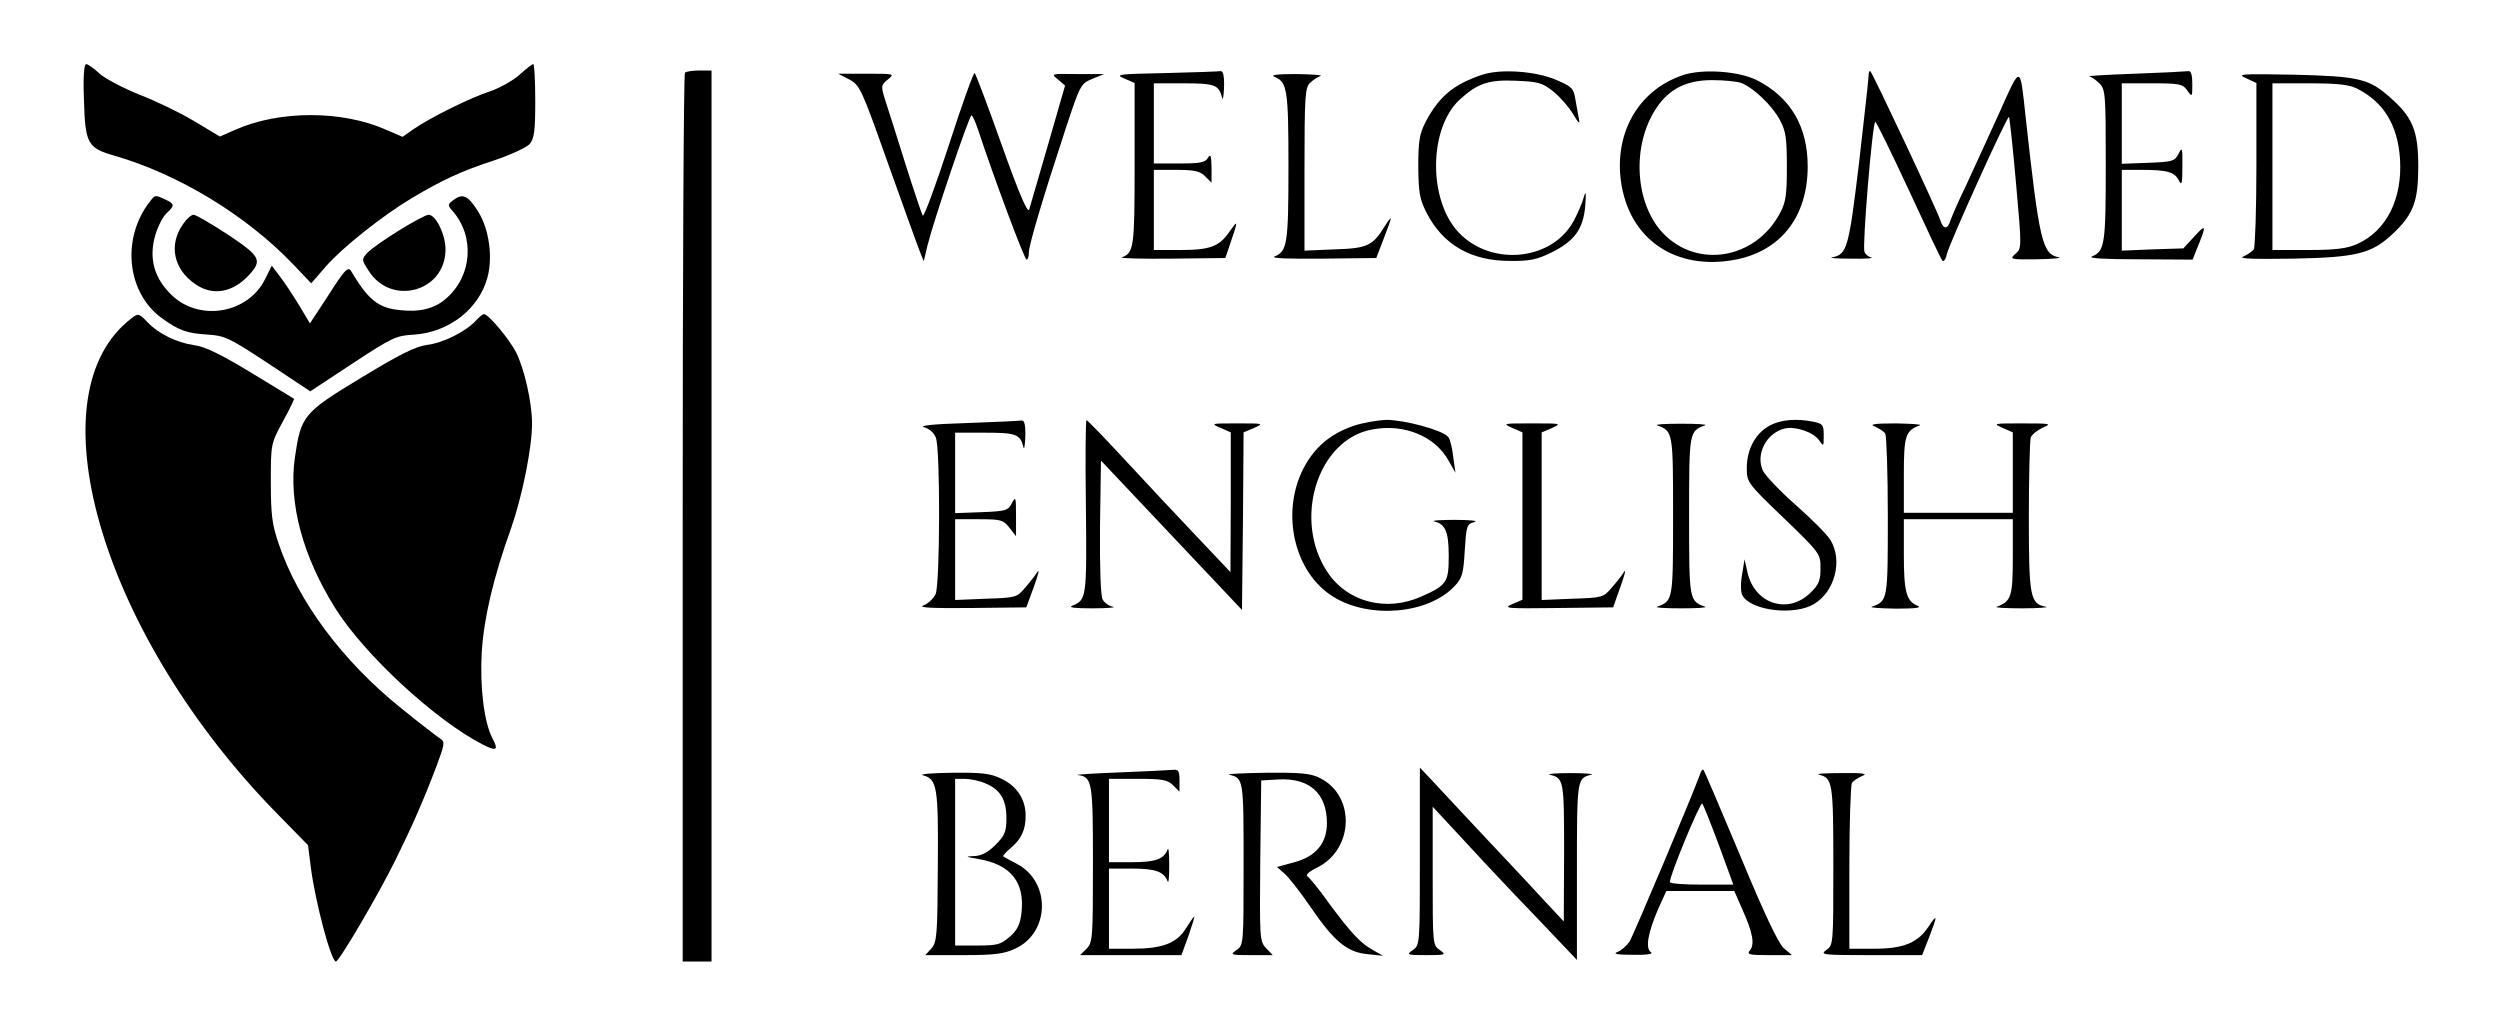
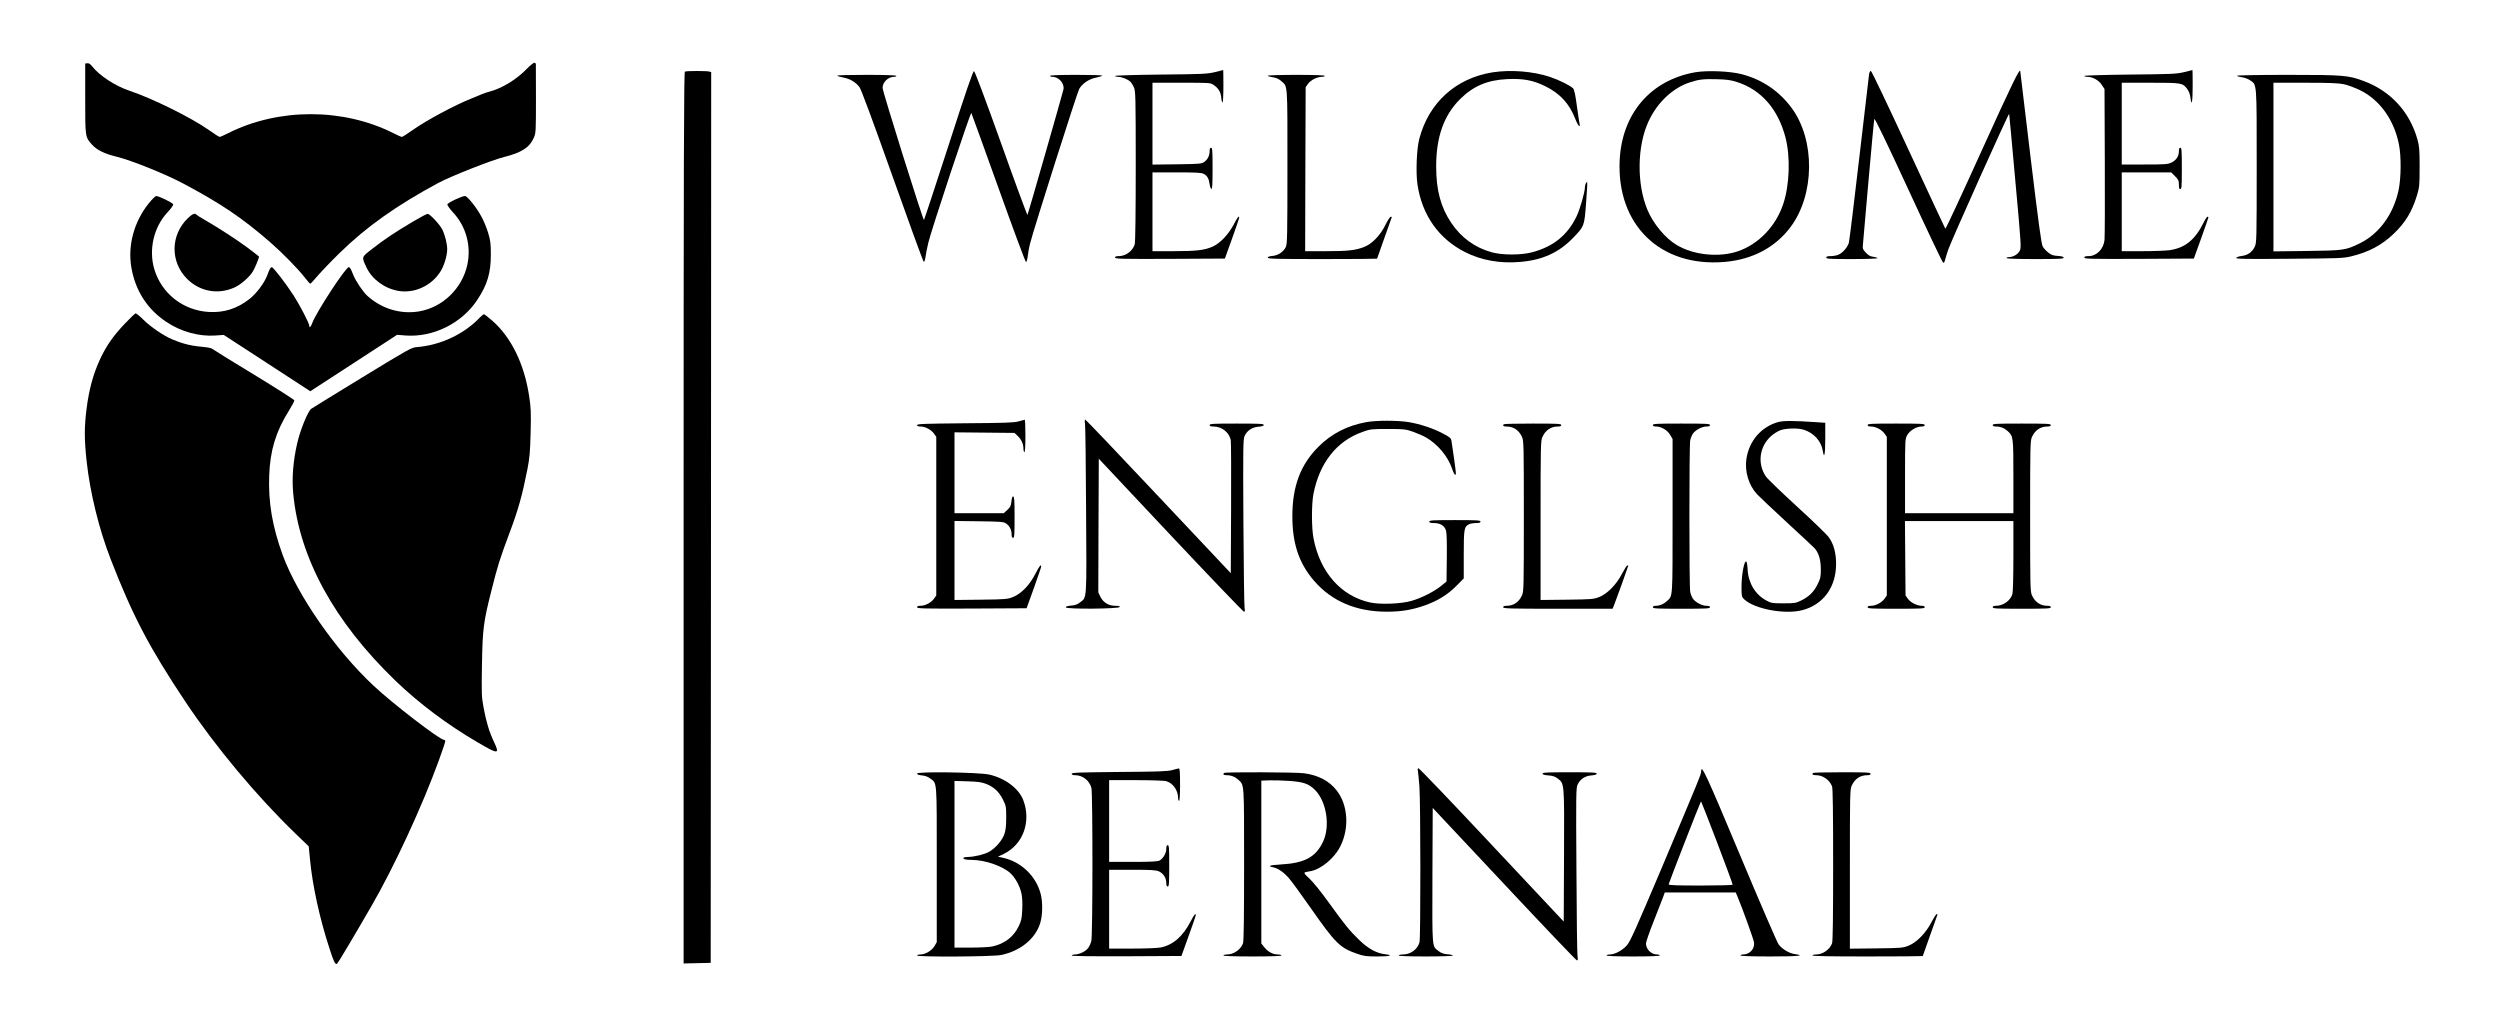
- <svg xmlns="http://www.w3.org/2000/svg" version="1.0" width="780pt" height="320pt" viewBox="0 0 780 320" preserveAspectRatio="xMidYMid meet">
-   <g transform="translate(0,320) scale(0.1,-0.1)" fill="#000000" stroke="none">
-     <path d="M262 2886 c4 -134 11 -148 96 -172 200 -58 410 -186 555 -337 l58 -61 45 52 c52 60 180 161 269 214 96 57 154 84 255 117 54 18 103 41 113 52 14 18 17 41 17 135 0 63 -3 114 -6 114 -4 0 -23 -15 -44 -34 -20 -18 -62 -41 -91 -51 -60 -19 -185 -81 -239 -118 l-34 -24 -51 22 c-137 61 -332 61 -469 1 l-50 -22 -80 48 c-45 27 -122 64 -172 83 -49 20 -105 49 -123 65 -18 17 -37 30 -42 30 -7 0 -10 -41 -7 -114z" />
-     <path d="M2137 2973 c-4 -3 -7 -629 -7 -1390 l0 -1383 45 0 45 0 0 1390 0 1390 -38 0 c-21 0 -42 -3 -45 -7z" />
-     <path d="M2961 2749 c-41 -126 -78 -226 -82 -222 -3 5 -27 76 -53 158 -26 83 -54 172 -63 199 -15 48 -15 50 7 68 22 18 21 18 -66 18 l-89 0 35 -18 c33 -18 38 -29 121 -263 48 -134 92 -257 99 -274 l12 -30 12 50 c19 77 130 405 137 405 3 0 12 -19 20 -43 47 -143 145 -407 152 -407 4 0 7 10 7 22 0 23 43 168 116 390 44 133 46 137 82 152 l37 15 -84 0 c-82 1 -83 1 -60 -17 l22 -19 -53 -184 c-29 -101 -56 -192 -59 -203 -5 -12 -32 51 -85 200 -43 121 -81 222 -85 226 -3 4 -39 -96 -80 -223z" />
-     <path d="M3635 2972 c-147 -3 -157 -4 -127 -17 l32 -14 0 -254 c0 -259 -2 -276 -40 -290 -8 -3 61 -5 154 -4 l169 2 12 35 c28 82 29 87 3 50 -33 -49 -61 -60 -155 -60 l-83 0 0 125 0 125 70 0 c57 0 74 -4 90 -20 l20 -20 0 48 c-1 37 -3 43 -11 30 -8 -15 -24 -18 -89 -18 l-80 0 0 125 0 125 94 0 c97 0 109 -5 119 -45 2 -11 5 4 6 33 1 37 -3 51 -11 50 -7 -1 -85 -4 -173 -6z" />
-     <path d="M4625 2967 c-90 -30 -135 -68 -177 -147 -19 -38 -23 -59 -23 -140 1 -83 4 -101 27 -146 51 -98 138 -148 258 -148 62 -1 85 4 130 26 73 36 100 74 106 146 3 43 2 49 -5 26 -4 -17 -19 -51 -32 -75 -71 -128 -270 -141 -367 -24 -86 105 -81 315 10 402 57 53 92 65 179 61 69 -3 81 -6 116 -34 21 -17 48 -48 61 -70 18 -30 22 -33 18 -14 -3 14 -7 41 -11 61 -5 33 -11 39 -58 59 -63 28 -174 36 -232 17z" />
-     <path d="M5252 2966 c-143 -47 -221 -188 -192 -348 31 -169 171 -261 350 -229 145 26 230 134 230 292 0 125 -54 216 -159 269 -56 28 -168 36 -229 16z m181 -25 c38 -15 96 -70 120 -115 19 -35 22 -57 22 -146 0 -89 -3 -111 -22 -146 -76 -142 -256 -173 -363 -63 -90 93 -100 276 -22 392 40 60 94 87 174 87 37 0 78 -4 91 -9z" />
-     <path d="M5830 2964 c0 -10 -14 -134 -30 -274 -32 -265 -37 -284 -84 -293 -11 -2 15 -4 59 -4 44 -1 73 1 63 4 -9 2 -19 10 -21 18 -7 17 25 405 34 405 3 0 50 -96 104 -212 54 -117 101 -217 105 -221 4 -5 11 4 14 20 9 36 189 434 194 428 2 -2 12 -95 22 -207 18 -202 18 -203 -2 -220 -19 -17 -17 -18 68 -17 49 1 79 4 68 6 -52 10 -61 47 -104 438 -18 166 -14 165 -84 9 -35 -76 -81 -178 -103 -225 -23 -47 -44 -96 -48 -108 -8 -27 -22 -27 -31 1 -8 28 -210 457 -218 465 -3 4 -6 -2 -6 -13z" />
-     <path d="M6660 2970 c-85 -3 -149 -7 -142 -8 6 -1 21 -11 32 -22 19 -19 20 -33 20 -256 0 -245 -3 -268 -43 -284 -14 -6 39 -9 146 -9 l168 -1 13 33 c31 75 30 81 -7 40 l-35 -38 -96 -3 -96 -4 0 126 0 126 63 0 c80 0 102 -7 115 -33 9 -18 11 -10 11 43 1 59 -1 63 -12 40 -12 -23 -18 -25 -95 -28 l-82 -3 0 126 0 125 94 0 c87 0 96 -2 110 -22 16 -22 16 -21 16 20 0 28 -4 41 -12 40 -7 -1 -83 -5 -168 -8z" />
-     <path d="M3977 2960 c39 -16 43 -39 43 -280 0 -241 -4 -264 -43 -280 -14 -6 40 -8 147 -7 l170 2 23 60 c28 72 29 79 4 40 -38 -62 -55 -70 -157 -73 l-94 -4 0 254 c0 230 2 256 18 270 9 9 24 18 32 21 8 3 -25 5 -75 6 -62 0 -83 -3 -68 -9z" />
-     <path d="M7008 2956 l32 -15 0 -253 c0 -139 -4 -258 -8 -265 -4 -7 -19 -17 -32 -23 -19 -7 22 -9 155 -7 201 4 246 16 313 80 62 59 77 100 77 207 0 112 -17 154 -89 217 -66 58 -97 65 -301 70 -165 3 -177 2 -147 -11z m345 -32 c84 -42 128 -114 135 -220 8 -124 -42 -224 -133 -265 -31 -14 -65 -19 -152 -19 l-113 0 0 260 0 260 115 0 c87 0 124 -4 148 -16z" />
-     <path d="M460 2561 c-81 -115 -61 -276 44 -353 54 -39 78 -48 145 -52 52 -3 68 -11 188 -90 l131 -87 132 87 c123 81 136 87 192 90 108 7 203 80 229 179 17 63 5 149 -28 203 -32 52 -49 60 -78 38 -18 -13 -19 -16 -4 -33 72 -81 62 -206 -21 -276 -36 -31 -83 -42 -147 -34 -64 7 -96 34 -148 122 -9 14 -20 3 -69 -74 l-59 -90 -34 57 c-19 31 -46 72 -60 90 l-25 33 -21 -42 c-53 -107 -203 -133 -290 -51 -56 53 -74 116 -52 190 8 27 24 57 35 67 26 24 25 29 -5 43 -34 15 -30 16 -55 -17z" />
-     <path d="M572 2502 c-47 -65 -31 -142 38 -189 54 -37 116 -26 167 29 42 46 36 58 -66 126 -52 34 -100 62 -107 62 -7 0 -22 -13 -32 -28z" />
-     <path d="M1245 2481 c-44 -27 -88 -58 -99 -70 -18 -20 -18 -21 3 -54 70 -114 241 -68 241 65 0 46 -30 108 -53 108 -7 0 -49 -22 -92 -49z" />
-     <path d="M398 2197 c-296 -250 -71 -989 469 -1538 l94 -96 9 -71 c14 -107 63 -292 78 -292 10 0 131 206 185 315 50 101 87 184 129 295 25 67 27 76 12 85 -9 6 -64 48 -122 95 -183 147 -322 333 -383 515 -20 58 -24 90 -24 190 0 120 0 120 37 189 21 38 37 71 35 72 -1 1 -61 37 -133 81 -94 57 -145 82 -178 86 -55 8 -112 36 -145 71 -30 31 -29 31 -63 3z" />
-     <path d="M1485 2200 c-31 -34 -102 -70 -152 -76 -37 -5 -85 -29 -207 -103 -180 -109 -187 -118 -206 -249 -20 -141 24 -306 125 -468 91 -146 314 -352 463 -428 42 -21 48 -16 28 21 -26 51 -39 160 -33 268 7 109 37 235 91 385 35 100 66 252 66 329 0 64 -24 171 -50 222 -21 41 -86 119 -100 119 -4 0 -15 -9 -25 -20z" />
-     <path d="M3015 1880 c-102 -3 -150 -8 -132 -13 16 -4 32 -18 37 -33 14 -37 13 -457 -1 -488 -7 -14 -24 -30 -38 -35 -18 -7 26 -9 148 -8 l173 2 24 65 c13 36 18 56 11 46 -7 -11 -24 -33 -39 -50 -25 -30 -29 -31 -122 -34 l-96 -4 0 126 0 126 74 0 c69 0 76 -2 95 -26 l21 -27 0 64 c0 58 -1 62 -13 39 -12 -23 -18 -25 -95 -28 l-82 -3 0 126 0 125 94 0 c97 0 109 -5 119 -45 2 -11 5 4 6 33 1 36 -3 51 -11 50 -7 -1 -85 -5 -173 -8z" />
-     <path d="M3388 1619 c3 -285 2 -291 -43 -309 -13 -6 11 -8 65 -8 47 0 75 3 62 5 -12 2 -27 13 -32 23 -6 12 -9 100 -8 226 l3 207 220 -233 220 -233 3 277 2 277 33 14 c31 14 29 14 -53 14 -82 0 -84 0 -52 -14 l32 -14 0 -218 -1 -218 -107 113 c-59 62 -159 169 -222 237 -63 68 -117 124 -120 124 -3 1 -4 -121 -2 -270z" />
-     <path d="M4222 1871 c-72 -25 -121 -67 -155 -132 -72 -140 -29 -326 93 -401 113 -70 296 -54 378 33 24 25 28 39 32 111 5 77 6 83 30 89 14 4 -11 7 -60 7 -47 0 -76 -2 -65 -5 35 -8 45 -33 45 -108 0 -82 -6 -91 -85 -126 -109 -49 -230 -18 -292 74 -111 164 -33 416 138 447 100 19 197 -21 239 -98 l21 -37 -7 50 c-3 28 -10 56 -16 62 -17 21 -136 53 -192 53 -28 -1 -75 -9 -104 -19z" />
-     <path d="M5521 1872 c-44 -24 -71 -74 -71 -132 0 -44 1 -47 115 -156 114 -110 115 -112 115 -157 0 -37 -5 -51 -30 -75 -70 -71 -176 -37 -198 63 l-9 40 -8 -49 c-5 -30 -4 -56 2 -65 29 -47 161 -62 222 -26 66 39 91 137 52 200 -10 17 -59 66 -109 110 -50 44 -95 92 -102 107 -23 51 11 117 68 131 33 8 89 -11 107 -36 15 -21 15 -21 15 15 0 32 -3 36 -31 42 -55 11 -103 7 -138 -12z" />
-     <path d="M4718 1865 l32 -14 0 -261 0 -261 -32 -14 c-30 -13 -17 -14 141 -12 l174 2 23 65 c13 36 18 56 11 46 -6 -11 -24 -33 -39 -50 -25 -30 -29 -31 -122 -34 l-96 -4 0 262 0 261 33 14 c30 14 28 14 -63 14 -91 0 -93 0 -62 -14z" />
-     <path d="M5170 1873 c50 -18 50 -20 50 -283 0 -263 0 -265 -50 -283 -8 -3 26 -5 75 -5 50 0 83 2 75 5 -50 18 -50 20 -50 283 0 263 0 265 50 283 8 3 -25 5 -75 5 -49 0 -83 -2 -75 -5z" />
-     <path d="M5850 1869 c13 -6 28 -15 32 -22 4 -7 8 -123 8 -258 0 -262 0 -264 -50 -282 -8 -3 26 -5 75 -6 62 0 83 3 68 9 -35 14 -43 43 -43 159 l0 111 170 0 170 0 0 -118 c0 -124 -5 -138 -50 -155 -8 -3 28 -5 80 -5 52 0 85 3 73 5 -49 9 -53 30 -53 279 0 128 3 240 6 249 4 10 21 23 38 31 29 12 24 13 -64 13 -91 0 -93 0 -62 -14 l32 -14 0 -126 0 -125 -170 0 -170 0 0 118 c0 124 5 138 50 155 8 3 -25 5 -75 6 -69 0 -84 -3 -65 -10z" />
-     <path d="M3490 790 c-80 -3 -137 -7 -128 -8 46 -6 48 -19 48 -278 0 -231 -1 -245 -20 -264 l-20 -20 158 0 158 0 22 60 c11 33 20 60 18 60 -2 0 -13 -16 -25 -35 -28 -47 -73 -65 -166 -65 l-75 0 0 125 0 125 73 0 c73 0 99 -10 110 -40 3 -8 5 14 5 50 0 36 -2 58 -5 50 -11 -30 -37 -40 -110 -40 l-73 0 0 130 0 130 90 0 c77 0 93 -3 110 -20 l20 -20 0 35 c0 30 -3 35 -22 33 -13 -1 -88 -5 -168 -8z" />
-     <path d="M4430 528 c0 -275 0 -277 -22 -292 -21 -15 -19 -16 42 -16 61 0 63 1 42 16 -22 15 -22 19 -22 231 l0 216 78 -84 c42 -46 118 -127 167 -179 50 -52 117 -122 148 -155 l57 -60 0 276 c0 290 0 291 45 302 11 2 -18 5 -65 5 -47 0 -76 -3 -65 -5 44 -11 45 -15 45 -242 l-1 -216 -57 61 c-31 34 -115 124 -187 200 -71 76 -147 157 -167 179 l-38 40 0 -277z" />
-     <path d="M5304 784 c-23 -64 -208 -503 -220 -522 -9 -13 -25 -27 -37 -32 -16 -6 -3 -9 48 -9 44 -1 65 3 56 8 -18 12 -10 59 22 134 l26 57 106 0 106 0 25 -57 c33 -73 39 -109 24 -128 -11 -13 -3 -15 59 -15 l72 0 -26 22 c-17 16 -61 108 -135 287 -61 146 -113 267 -115 269 -3 3 -8 -4 -11 -14z m59 -221 l45 -123 -99 0 c-54 0 -99 3 -99 8 -1 20 95 251 101 245 4 -5 27 -63 52 -130z" />
-     <path d="M2880 781 c44 -12 48 -36 46 -286 -1 -214 -3 -235 -20 -254 l-19 -21 119 0 c96 0 127 4 161 20 108 49 113 207 7 264 -21 11 -41 22 -44 24 -2 2 8 13 22 25 35 29 48 58 48 102 0 51 -27 92 -75 115 -34 17 -61 20 -156 19 -63 -1 -103 -4 -89 -8z m194 -25 c47 -19 66 -51 66 -109 0 -42 -5 -54 -34 -83 -24 -24 -44 -34 -67 -35 -29 -1 -27 -2 13 -9 102 -17 146 -73 135 -168 -4 -35 -12 -53 -36 -74 -28 -25 -39 -28 -101 -28 l-70 0 0 260 0 260 30 0 c17 0 46 -6 64 -14z" />
-     <path d="M3835 783 c45 -11 45 -13 45 -279 0 -250 0 -253 -22 -268 -21 -15 -19 -16 45 -16 l68 0 -21 22 c-20 21 -20 32 -18 273 l3 250 52 3 c98 6 153 -43 153 -136 0 -62 -34 -104 -101 -122 l-55 -15 23 -20 c13 -11 50 -58 82 -105 74 -108 114 -141 178 -147 l48 -5 -30 17 c-39 21 -69 53 -138 146 -30 43 -61 80 -67 84 -8 5 4 16 31 29 113 57 118 223 8 278 -28 15 -59 18 -169 17 -74 -1 -126 -4 -115 -6z" />
-     <path d="M5675 783 c43 -10 45 -25 45 -284 0 -245 0 -248 -22 -263 -21 -15 -10 -16 138 -16 l161 0 22 56 c27 70 26 75 -2 33 -34 -51 -78 -69 -169 -69 l-78 0 0 253 c0 138 4 257 8 264 4 7 19 16 32 22 19 7 4 10 -65 9 -49 0 -81 -2 -70 -5z" />
+ <svg xmlns="http://www.w3.org/2000/svg" version="1.0" width="2538pt" height="1042pt" viewBox="0 0 2538 1042" preserveAspectRatio="xMidYMid meet">
+   <g transform="translate(0,1042) scale(0.1,-0.1)" fill="#000000" stroke="none">
+     <path d="M5346 9719 c-104 -107 -252 -197 -376 -229 -25 -6 -58 -17 -75 -25 -16 -7 -65 -27 -107 -44 -173 -69 -455 -220 -600 -322 -53 -38 -102 -69 -108 -69 -6 0 -45 17 -88 39 -511 256 -1163 256 -1674 0 -43 -22 -82 -39 -88 -39 -6 0 -55 31 -108 69 -182 128 -570 320 -811 401 -140 47 -303 153 -374 245 -20 25 -35 35 -50 33 l-22 -3 0 -355 c0 -396 -1 -391 72 -471 48 -53 125 -90 243 -119 150 -36 498 -176 680 -273 385 -205 600 -350 885 -598 123 -107 285 -273 349 -356 26 -35 51 -63 56 -63 4 0 37 35 73 78 36 42 136 147 223 232 273 267 577 483 1004 713 127 68 545 233 667 263 179 45 259 96 303 197 20 46 21 63 21 395 -1 191 -1 350 -1 353 0 4 -6 9 -13 12 -8 3 -43 -25 -81 -64z" />
+     <path d="M12330 9687 c-77 -18 -130 -20 -547 -24 -270 -3 -463 -9 -463 -14 0 -5 14 -9 30 -9 36 0 96 -23 124 -48 10 -9 27 -35 37 -57 17 -38 19 -84 19 -800 0 -467 -4 -773 -10 -794 -19 -67 -90 -121 -160 -121 -29 0 -40 -4 -40 -15 0 -13 66 -15 557 -13 l558 3 72 200 c40 110 72 206 73 213 1 29 -17 7 -54 -65 -53 -101 -138 -192 -214 -226 -82 -37 -165 -47 -404 -47 l-208 0 0 400 0 400 245 0 c200 0 251 -3 275 -15 36 -19 52 -47 60 -104 3 -25 11 -46 18 -49 9 -3 12 43 12 207 0 181 -2 211 -15 211 -11 0 -15 -11 -15 -35 0 -46 -21 -87 -57 -111 -25 -17 -52 -19 -275 -22 l-248 -3 0 415 0 416 294 0 c287 0 294 0 326 -22 50 -34 72 -71 78 -127 2 -28 8 -51 13 -51 5 0 9 74 9 165 0 91 -1 164 -2 164 -2 -1 -41 -11 -88 -22z" />
+     <path d="M22170 9687 c-77 -18 -130 -20 -547 -24 -270 -3 -463 -9 -463 -14 0 -5 15 -9 33 -9 53 -1 113 -34 144 -81 l28 -43 3 -740 c2 -408 0 -764 -3 -793 -11 -93 -80 -163 -161 -163 -33 0 -44 -4 -44 -15 0 -13 66 -15 556 -13 l556 3 74 205 c40 113 74 208 74 213 0 4 -4 7 -10 7 -5 0 -23 -27 -39 -60 -87 -175 -188 -257 -346 -280 -39 -5 -163 -10 -277 -10 l-208 0 0 400 0 400 251 0 251 0 39 -39 c34 -34 39 -45 39 -85 0 -34 4 -46 15 -46 13 0 15 30 15 210 0 180 -2 210 -15 210 -11 0 -15 -11 -15 -36 0 -50 -27 -91 -75 -114 -38 -18 -63 -20 -273 -20 l-232 0 0 415 0 415 290 0 c322 0 327 -1 375 -64 16 -21 28 -52 32 -85 12 -102 23 -47 23 114 0 91 -1 164 -2 164 -2 -1 -41 -11 -88 -22z" />
+     <path d="M6953 9693 c-10 -4 -13 -919 -13 -4529 l0 -4525 138 3 137 3 3 4521 2 4522 -22 6 c-27 7 -228 7 -245 -1z" />
+     <path d="M9631 8948 c-134 -414 -247 -757 -251 -761 -8 -9 -421 1307 -420 1341 0 57 56 112 115 112 14 0 25 5 25 10 0 6 -107 10 -300 10 -165 0 -300 -3 -300 -8 0 -4 27 -13 61 -19 69 -13 125 -46 164 -97 18 -24 129 -324 335 -903 169 -477 312 -869 318 -871 6 -2 13 18 17 45 3 26 16 93 29 148 30 128 428 1328 437 1318 3 -5 127 -347 275 -760 148 -414 274 -753 280 -753 6 0 14 27 18 61 3 33 13 88 22 122 38 152 479 1536 500 1574 33 57 101 102 175 116 32 7 59 15 59 19 0 5 -119 8 -265 8 -170 0 -265 -4 -265 -10 0 -5 11 -10 25 -10 65 0 124 -69 111 -129 -14 -60 -360 -1267 -365 -1273 -3 -4 -124 323 -267 725 -165 461 -267 733 -276 735 -10 2 -78 -195 -257 -750z" />
+     <path d="M15155 9686 c-374 -59 -649 -306 -746 -674 -27 -99 -37 -344 -19 -463 45 -311 217 -555 485 -689 164 -83 355 -117 558 -99 228 19 393 95 538 245 114 119 113 118 131 354 9 113 14 207 11 210 -8 8 -23 -25 -23 -51 0 -49 -50 -223 -84 -294 -92 -192 -235 -308 -451 -366 -112 -30 -299 -30 -408 -1 -173 47 -313 149 -415 301 -106 159 -152 330 -152 571 0 301 78 520 244 685 135 133 278 193 481 202 158 7 257 -11 382 -72 149 -73 245 -177 304 -329 15 -39 33 -72 39 -74 8 -3 10 3 7 14 -3 11 -15 93 -28 184 -15 114 -27 170 -38 182 -28 29 -143 86 -238 118 -170 56 -394 74 -578 46z" />
+     <path d="M17208 9686 c-451 -80 -742 -419 -765 -892 -32 -657 413 -1089 1065 -1033 282 24 512 145 668 352 248 329 254 885 12 1212 -127 172 -300 288 -507 342 -120 31 -352 40 -473 19z m427 -99 c247 -80 416 -275 492 -565 50 -197 41 -479 -23 -671 -75 -227 -249 -409 -461 -482 -190 -65 -450 -39 -620 63 -117 69 -238 215 -298 357 -110 263 -106 647 11 899 88 191 246 340 420 396 92 30 137 35 269 32 107 -3 144 -8 210 -29z" />
+     <path d="M18975 9668 c-3 -18 -48 -402 -100 -853 -52 -451 -100 -837 -105 -858 -13 -47 -64 -106 -107 -123 -18 -8 -53 -14 -78 -14 -33 0 -45 -4 -45 -15 0 -13 36 -15 260 -15 143 0 260 4 260 9 0 4 -19 11 -42 14 -33 4 -51 15 -77 43 -31 34 -33 40 -28 88 3 28 29 321 57 651 29 330 55 608 58 617 5 11 120 -227 347 -719 187 -405 345 -738 352 -740 7 -3 15 8 18 24 4 15 17 61 31 102 26 82 617 1398 621 1385 1 -5 30 -313 63 -684 59 -647 61 -676 44 -707 -18 -35 -67 -63 -108 -63 -14 0 -26 -4 -26 -10 0 -6 103 -10 290 -10 240 0 290 2 290 14 0 10 -18 15 -60 18 -48 3 -67 10 -97 35 -21 16 -46 44 -55 60 -14 23 -42 231 -123 900 -58 479 -105 874 -105 877 0 49 -82 -120 -390 -799 -200 -442 -367 -801 -371 -797 -3 4 -172 366 -375 804 -203 439 -374 798 -381 798 -7 0 -15 -15 -18 -32z" />
+     <path d="M12870 9651 c0 -5 23 -11 50 -15 36 -5 60 -16 86 -38 68 -60 64 -6 64 -868 0 -704 -2 -785 -16 -817 -25 -50 -76 -85 -134 -91 -33 -3 -50 -9 -50 -18 0 -12 91 -14 555 -14 305 0 555 2 555 4 0 2 34 97 75 212 41 115 75 210 75 211 0 2 -6 3 -12 2 -7 0 -31 -37 -53 -82 -52 -107 -138 -195 -218 -225 -89 -34 -167 -42 -390 -42 l-207 0 2 833 3 832 24 34 c27 38 91 70 139 71 17 0 32 5 32 10 0 6 -103 10 -290 10 -159 0 -290 -4 -290 -9z" />
+     <path d="M22710 9651 c0 -5 21 -11 48 -15 26 -3 64 -17 83 -30 72 -49 69 -5 69 -872 0 -757 -1 -779 -20 -819 -26 -55 -71 -86 -133 -94 -28 -3 -52 -12 -55 -19 -3 -11 91 -13 539 -9 507 4 550 5 630 25 175 42 309 113 430 229 118 113 185 223 236 389 25 84 27 100 27 289 0 176 -3 209 -22 279 -78 279 -271 491 -542 592 -159 60 -205 64 -776 64 -285 0 -514 -4 -514 -9z m1085 -86 c39 -8 113 -36 165 -61 202 -100 346 -302 395 -555 23 -119 21 -337 -4 -456 -51 -245 -197 -446 -392 -542 -147 -72 -163 -74 -541 -79 l-338 -4 0 856 0 856 323 0 c243 0 339 -4 392 -15z" />
+     <path d="M1508 8353 c-149 -188 -213 -427 -174 -651 41 -234 161 -421 355 -550 148 -100 333 -150 499 -138 l83 6 440 -286 439 -286 440 286 441 287 87 -7 c280 -20 570 123 727 361 103 155 139 276 138 465 0 106 -4 139 -27 215 -15 50 -45 124 -68 165 -48 91 -144 210 -167 210 -32 0 -176 -68 -179 -85 -2 -9 23 -44 56 -80 133 -142 187 -338 147 -530 -52 -242 -248 -434 -489 -476 -188 -32 -379 25 -526 157 -46 42 -118 149 -144 214 -25 63 -31 73 -44 78 -27 9 -335 -462 -373 -570 -13 -37 -29 -51 -29 -25 0 24 -96 209 -159 307 -85 131 -210 292 -223 288 -14 -5 -20 -17 -47 -88 -29 -75 -108 -180 -178 -235 -124 -98 -258 -141 -413 -132 -261 15 -481 188 -554 436 -58 198 -5 426 135 576 34 36 59 71 57 80 -3 16 -144 85 -173 85 -8 0 -43 -35 -77 -77z" />
+     <path d="M1904 8202 c-174 -171 -176 -441 -5 -613 131 -130 316 -163 485 -86 62 29 146 102 183 161 19 30 63 136 63 151 0 2 -51 40 -112 87 -118 87 -295 202 -435 283 -46 26 -85 51 -89 56 -12 20 -44 7 -90 -39z" />
+     <path d="M4195 8172 c-188 -112 -296 -184 -412 -275 -116 -90 -114 -82 -62 -193 56 -119 183 -213 323 -237 162 -28 335 51 426 194 38 59 70 163 70 229 0 56 -23 147 -51 202 -27 52 -126 158 -148 157 -9 0 -74 -35 -146 -77z" />
+     <path d="M1269 7136 c-121 -127 -193 -231 -257 -371 -66 -145 -108 -298 -132 -486 -25 -194 -25 -319 0 -546 35 -319 126 -688 244 -991 222 -572 393 -899 759 -1447 305 -457 722 -956 1113 -1334 l138 -133 13 -132 c25 -265 98 -599 195 -896 47 -147 61 -175 80 -164 8 5 165 267 345 579 233 401 521 1024 688 1485 36 98 65 186 65 194 0 9 -7 16 -15 16 -41 0 -523 370 -713 549 -387 362 -772 918 -922 1326 -106 292 -147 534 -137 807 9 256 68 448 199 657 32 51 58 100 56 107 -2 7 -185 124 -408 260 -223 135 -412 252 -421 260 -8 8 -40 16 -70 19 -145 13 -220 30 -336 78 -90 37 -223 127 -298 202 -36 36 -71 64 -78 64 -6 -1 -55 -47 -108 -103z" />
+     <path d="M4874 7199 c-164 -173 -403 -284 -644 -303 -53 -4 -83 -21 -550 -306 -272 -166 -506 -310 -520 -320 -35 -25 -113 -218 -144 -355 -41 -182 -54 -350 -39 -507 62 -652 416 -1300 1038 -1899 240 -231 525 -445 837 -627 208 -122 223 -121 163 6 -47 98 -79 203 -106 350 -20 109 -21 140 -16 437 6 358 15 431 96 750 64 254 83 315 180 575 93 246 133 391 186 660 22 113 27 173 32 370 5 208 3 251 -16 374 -50 324 -182 593 -373 760 -41 36 -80 66 -85 66 -5 0 -22 -14 -39 -31z" />
+     <path d="M10340 6142 c-45 -13 -141 -16 -542 -19 -416 -4 -488 -6 -488 -19 0 -9 11 -14 35 -14 48 0 108 -32 137 -72 l23 -33 0 -805 0 -805 -23 -33 c-29 -40 -89 -72 -137 -72 -24 0 -35 -4 -35 -15 0 -13 66 -15 556 -13 l556 3 74 205 c40 113 74 211 74 218 0 29 -18 6 -60 -75 -57 -113 -142 -200 -226 -234 -56 -22 -74 -24 -326 -27 l-268 -3 0 401 0 401 248 -3 c223 -3 250 -5 275 -22 36 -24 57 -65 57 -111 0 -24 4 -35 15 -35 13 0 15 30 15 210 0 171 -3 210 -14 210 -9 0 -15 -17 -18 -52 -5 -44 -11 -57 -42 -85 l-36 -33 -250 0 -250 0 0 410 0 411 304 -3 305 -3 32 -30 c38 -36 59 -82 59 -130 0 -19 5 -35 10 -35 6 0 10 62 10 165 0 91 -3 165 -7 164 -5 -1 -33 -8 -63 -17z" />
+     <path d="M11015 6118 c4 -24 9 -419 11 -879 6 -929 9 -881 -61 -934 -26 -21 -51 -30 -91 -33 -37 -3 -54 -9 -54 -18 0 -20 541 -16 548 4 2 8 -11 12 -45 12 -68 0 -122 33 -151 90 l-22 46 2 678 3 679 730 -777 c402 -427 736 -776 744 -776 10 0 11 9 6 38 -4 20 -9 414 -12 874 -4 771 -3 841 13 874 26 54 76 87 140 92 37 3 54 9 54 18 0 12 -48 14 -275 14 -238 0 -275 -2 -275 -15 0 -11 11 -15 40 -15 86 0 163 -63 175 -142 3 -24 5 -336 3 -695 l-3 -652 -734 779 c-403 429 -738 780 -743 780 -6 0 -7 -16 -3 -42z" />
+     <path d="M13873 6135 c-195 -35 -356 -118 -488 -250 -183 -183 -265 -402 -265 -707 0 -276 67 -476 220 -654 180 -208 428 -314 740 -314 144 0 259 19 385 64 133 48 226 105 318 196 l77 78 0 241 c0 263 4 286 55 309 14 7 46 12 70 12 33 0 45 4 45 15 0 13 -36 15 -260 15 -224 0 -260 -2 -260 -15 0 -11 12 -15 48 -15 64 0 108 -28 122 -77 7 -24 10 -123 8 -278 l-3 -239 -57 -46 c-71 -57 -198 -121 -298 -150 -106 -31 -319 -39 -423 -16 -294 66 -506 306 -572 650 -21 107 -21 345 -1 451 62 316 235 536 495 629 84 30 90 31 261 31 166 0 179 -2 255 -28 44 -16 104 -42 132 -58 118 -68 223 -193 264 -316 20 -62 39 -82 39 -44 0 18 -33 255 -45 327 -4 26 -16 36 -83 71 -100 54 -234 98 -352 118 -114 18 -327 18 -427 0z" />
+     <path d="M18051 6135 c-171 -48 -293 -190 -321 -371 -20 -128 22 -269 107 -361 21 -23 157 -151 303 -286 146 -134 273 -253 282 -263 42 -47 62 -116 63 -209 0 -82 -3 -96 -33 -157 -37 -77 -90 -128 -172 -167 -50 -24 -66 -26 -175 -26 -111 0 -124 2 -170 27 -114 60 -186 177 -193 316 -3 55 -8 82 -17 82 -20 0 -45 -141 -45 -255 0 -101 1 -105 28 -130 104 -98 411 -155 587 -110 215 56 345 233 345 471 0 109 -24 200 -73 268 -17 26 -162 166 -322 312 -159 146 -303 284 -318 307 -88 130 -66 303 52 409 26 24 70 51 97 61 61 21 185 23 243 2 100 -35 170 -115 186 -212 14 -89 25 -38 25 121 l0 164 -92 6 c-230 16 -332 16 -387 1z" />
+     <path d="M15267 6113 c-15 -15 -5 -23 27 -23 71 0 125 -36 157 -105 18 -38 19 -82 19 -805 0 -723 -1 -767 -19 -805 -32 -69 -86 -105 -157 -105 -24 0 -34 -5 -34 -15 0 -13 68 -15 556 -15 l555 0 14 34 c16 38 145 396 145 402 0 2 -4 4 -9 4 -6 0 -29 -37 -53 -82 -57 -111 -150 -207 -233 -239 -57 -22 -74 -24 -327 -27 l-268 -3 0 808 c0 764 1 810 19 848 32 69 86 105 157 105 24 0 34 5 34 15 0 13 -39 15 -288 15 -159 0 -292 -3 -295 -7z" />
+     <path d="M16780 6105 c0 -10 10 -15 32 -15 53 0 115 -37 143 -84 l25 -43 0 -782 c0 -851 3 -807 -57 -863 -33 -31 -72 -48 -114 -48 -19 0 -29 -5 -29 -15 0 -13 39 -15 290 -15 251 0 290 2 290 15 0 11 -11 15 -37 15 -44 0 -108 34 -136 71 -10 15 -23 46 -28 70 -11 57 -11 1480 0 1538 5 24 18 55 28 70 28 37 92 71 136 71 26 0 37 4 37 15 0 13 -39 15 -290 15 -251 0 -290 -2 -290 -15z" />
+     <path d="M18960 6105 c0 -11 11 -15 35 -15 48 0 108 -32 137 -72 l23 -33 0 -805 0 -805 -23 -33 c-29 -40 -89 -72 -137 -72 -24 0 -35 -4 -35 -15 0 -13 39 -15 290 -15 251 0 290 2 290 15 0 10 -10 15 -32 15 -48 1 -112 33 -139 71 l-24 34 -3 378 -3 377 551 0 550 0 0 -352 c0 -201 -4 -368 -10 -388 -18 -66 -93 -120 -166 -120 -24 0 -34 -5 -34 -15 0 -13 39 -15 295 -15 256 0 295 2 295 15 0 10 -10 15 -34 15 -71 0 -125 36 -157 105 -18 38 -19 82 -19 805 0 723 1 767 19 805 32 69 86 105 157 105 24 0 34 5 34 15 0 13 -39 15 -295 15 -256 0 -295 -2 -295 -15 0 -10 10 -15 34 -15 46 0 85 -16 120 -48 55 -52 56 -59 56 -462 l0 -370 -550 0 -550 0 0 378 c0 372 1 378 23 416 26 46 93 86 144 86 23 0 33 5 33 15 0 13 -39 15 -290 15 -251 0 -290 -2 -290 -15z" />
+     <path d="M11900 2602 c-45 -13 -140 -16 -537 -19 -412 -4 -483 -6 -483 -19 0 -9 11 -14 35 -14 76 0 144 -53 165 -128 14 -53 14 -1503 -1 -1557 -6 -22 -20 -53 -32 -69 -24 -34 -89 -65 -134 -66 -18 0 -33 -5 -33 -10 0 -7 187 -9 557 -8 l557 3 72 200 c40 110 73 206 73 213 2 28 -16 7 -51 -61 -80 -154 -178 -240 -305 -266 -32 -6 -157 -11 -290 -11 l-233 0 0 400 0 400 236 0 c200 0 241 -3 271 -17 44 -21 73 -66 73 -115 0 -27 4 -38 15 -38 13 0 15 30 15 210 0 180 -2 210 -15 210 -11 0 -15 -11 -15 -39 0 -44 -33 -99 -70 -118 -18 -9 -94 -13 -267 -13 l-243 0 0 415 0 415 268 0 c147 0 284 -5 306 -9 71 -17 126 -92 126 -173 0 -16 5 -28 10 -28 6 0 10 62 10 165 0 126 -3 165 -12 164 -7 -1 -38 -8 -68 -17z" />
+     <path d="M14394 2596 c3 -13 10 -86 16 -162 12 -172 13 -1525 1 -1578 -17 -72 -90 -126 -171 -126 -22 0 -40 -4 -40 -10 0 -6 98 -10 275 -10 151 0 275 4 275 9 0 5 -24 11 -54 13 -39 3 -65 12 -90 32 -70 53 -66 11 -64 770 l3 684 725 -773 c399 -426 731 -774 739 -775 10 0 11 10 6 43 -4 23 -9 417 -11 874 -5 768 -4 836 12 868 26 55 75 88 140 93 37 3 54 9 54 18 0 12 -48 14 -275 14 -227 0 -275 -2 -275 -14 0 -9 18 -15 59 -18 44 -3 68 -11 94 -31 69 -53 68 -34 65 -783 l-3 -670 -730 778 c-401 428 -736 778 -744 778 -9 0 -11 -7 -7 -24z" />
+     <path d="M17270 2588 c0 -28 -13 -60 -399 -976 -267 -630 -320 -749 -355 -789 -44 -51 -123 -93 -173 -93 -18 0 -33 -4 -33 -10 0 -6 97 -10 270 -10 173 0 270 4 270 10 0 6 -11 10 -24 10 -62 0 -116 52 -116 112 0 15 34 114 76 220 42 106 85 217 96 246 l19 52 360 0 360 0 18 -42 c49 -117 164 -434 168 -466 8 -66 -44 -122 -113 -122 -13 0 -24 -4 -24 -10 0 -6 107 -10 300 -10 279 0 368 8 252 24 -57 7 -129 50 -166 99 -14 19 -190 425 -390 903 -348 831 -396 933 -396 852z m320 -1150 c0 -4 -146 -8 -325 -8 -243 0 -325 3 -325 12 0 10 315 820 328 842 4 8 322 -826 322 -846z" />
+     <path d="M9310 2567 c0 -10 15 -16 50 -19 33 -3 61 -14 85 -32 69 -53 65 -1 65 -873 l0 -788 -23 -39 c-26 -46 -93 -86 -144 -86 -18 0 -33 -4 -33 -10 0 -17 770 -13 854 5 196 41 347 165 396 323 25 79 27 213 5 297 -47 181 -197 325 -379 366 l-55 12 57 27 c197 94 283 327 201 545 -44 119 -184 224 -344 261 -103 24 -735 33 -735 11z m701 -105 c79 -31 132 -81 171 -160 32 -64 33 -72 33 -182 0 -87 -5 -128 -19 -169 -22 -63 -88 -139 -152 -177 -46 -27 -155 -54 -221 -54 -43 0 -57 -13 -27 -24 9 -3 40 -6 70 -6 133 0 310 -61 391 -134 49 -44 97 -132 113 -207 8 -35 11 -98 8 -161 -4 -90 -9 -114 -35 -169 -52 -110 -145 -181 -271 -208 -29 -6 -127 -11 -217 -11 l-165 0 0 846 0 846 133 -4 c105 -3 143 -9 188 -26z" />
+     <path d="M12427 2573 c-15 -15 -5 -23 27 -23 46 0 85 -16 120 -48 58 -55 56 -24 56 -861 0 -520 -3 -779 -11 -798 -24 -64 -95 -113 -164 -113 -19 0 -35 -4 -35 -10 0 -6 105 -10 295 -10 190 0 295 4 295 10 0 6 -17 10 -37 10 -50 0 -100 27 -137 73 l-31 39 0 826 0 827 82 3 c45 1 138 -1 206 -6 143 -11 194 -29 257 -92 117 -117 156 -366 82 -524 -74 -157 -185 -218 -428 -232 -114 -7 -141 -16 -82 -28 53 -10 115 -54 166 -115 27 -31 127 -169 223 -306 246 -351 292 -397 462 -456 73 -26 95 -29 210 -29 129 0 169 12 76 23 -86 10 -172 58 -261 145 -97 93 -145 153 -311 383 -73 102 -154 202 -192 238 -69 64 -69 65 0 75 111 16 252 131 314 258 91 184 75 416 -38 562 -76 98 -188 157 -334 176 -82 11 -800 14 -810 3z" />
+     <path d="M18407 2573 c-16 -15 -4 -23 33 -23 66 0 135 -49 159 -113 8 -19 11 -278 11 -797 0 -519 -3 -778 -11 -797 -24 -64 -95 -113 -164 -113 -19 0 -35 -4 -35 -10 0 -7 193 -10 560 -10 308 0 560 2 560 4 0 2 34 97 75 212 41 115 75 210 75 211 0 2 -4 3 -9 3 -6 0 -29 -37 -53 -82 -56 -110 -149 -205 -233 -239 -57 -22 -74 -24 -327 -27 l-268 -3 0 808 c0 764 1 810 19 848 32 69 86 105 157 105 24 0 34 5 34 15 0 13 -39 15 -288 15 -159 0 -292 -3 -295 -7z" />
  </g>
</svg>
